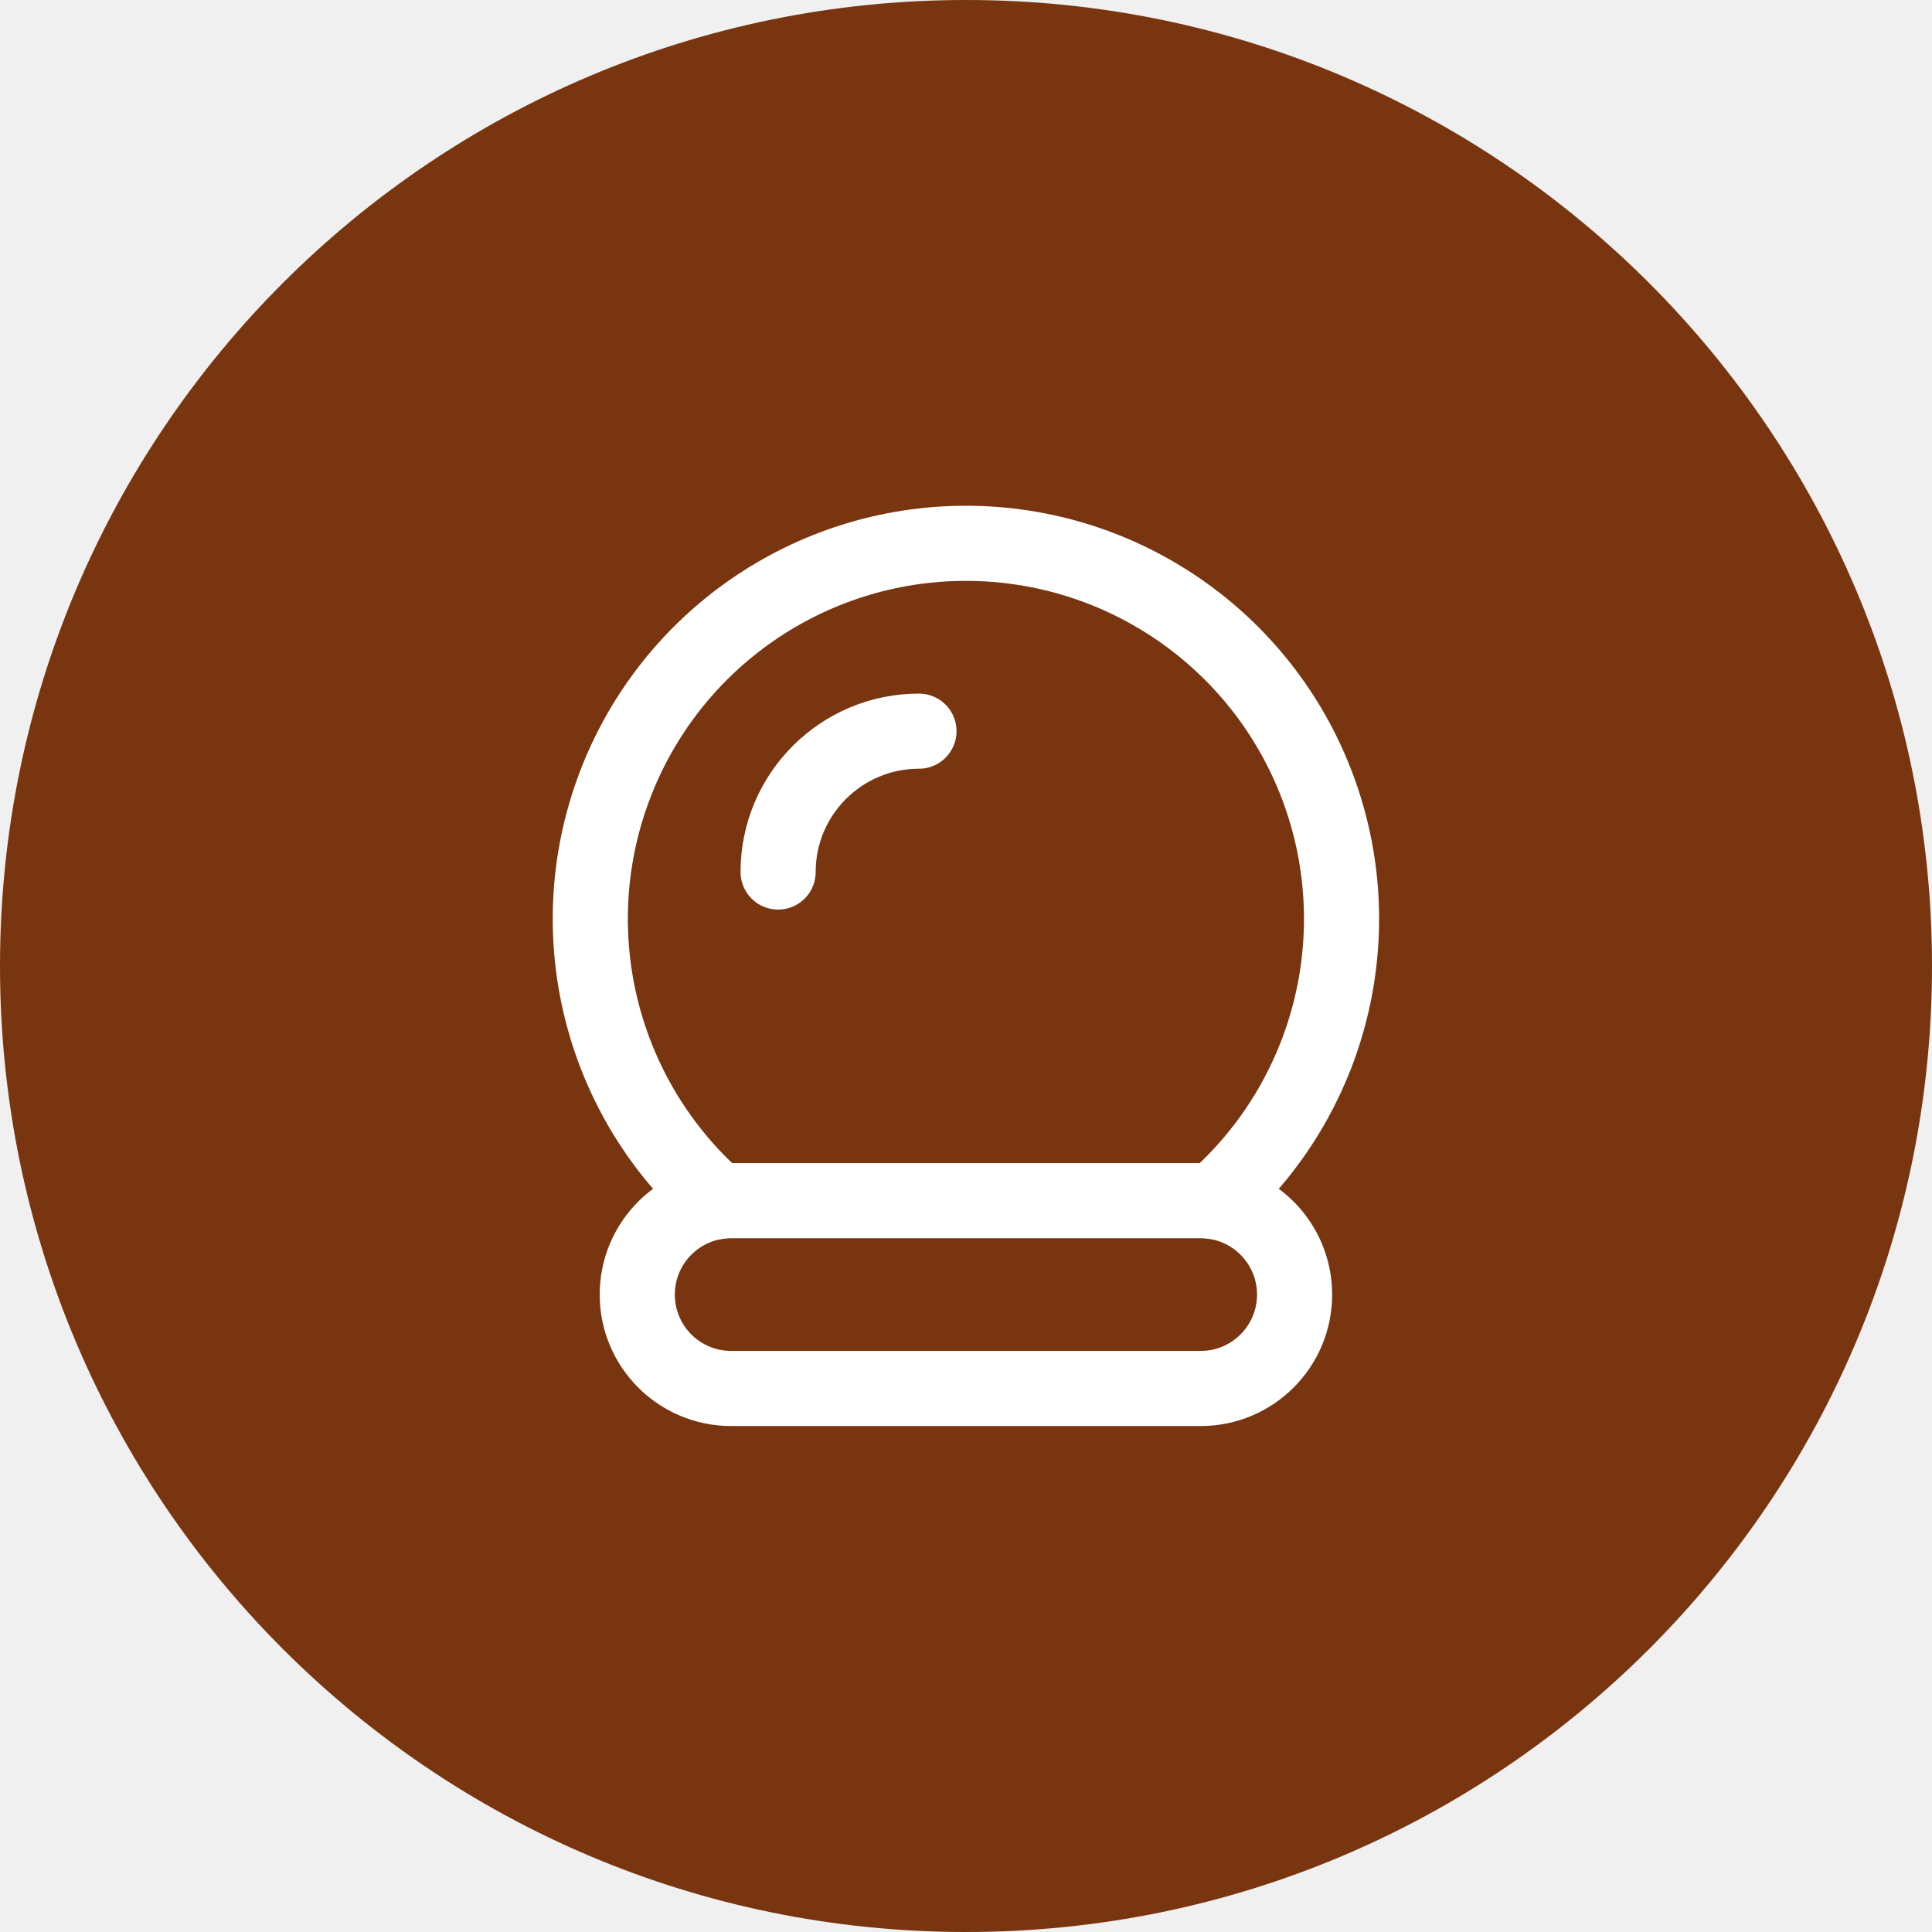
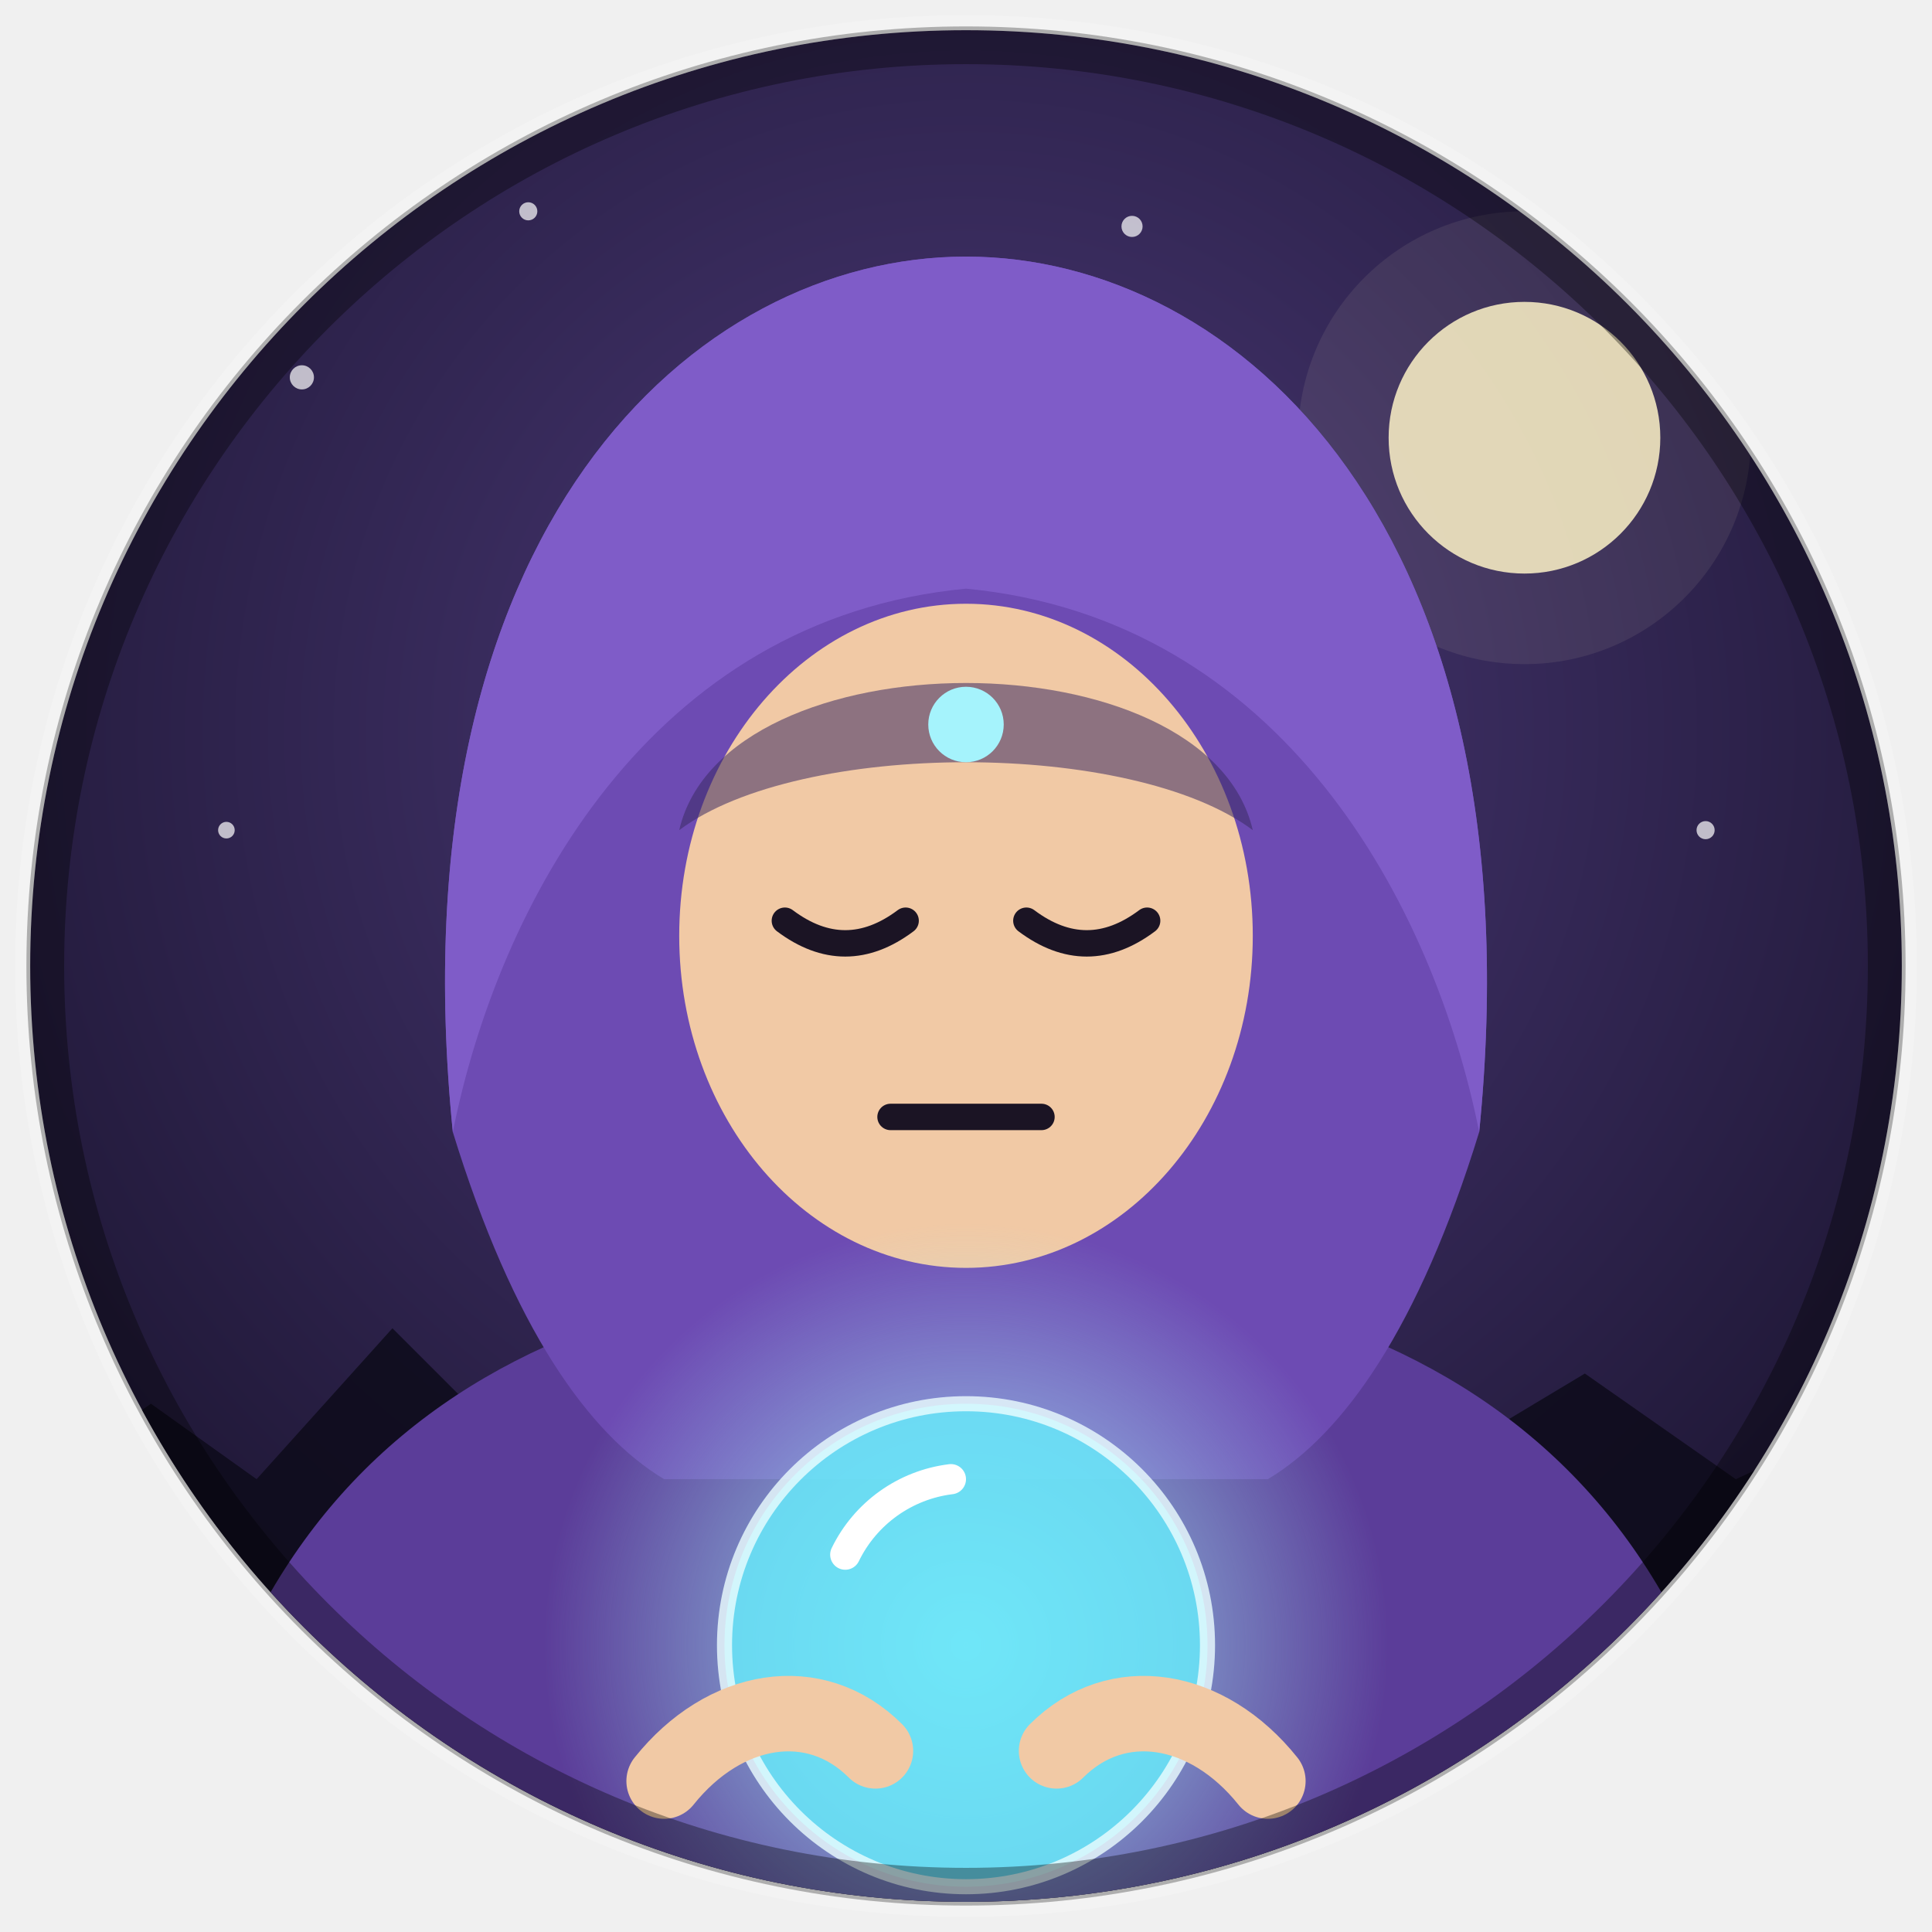
- <svg xmlns="http://www.w3.org/2000/svg" viewBox="0 0 96 96" role="img" aria-label="Vidente">
-   <circle cx="48" cy="48" r="48" fill="#78350f" />
-   <g transform="translate(20 20) scale(2.333)" fill="none" stroke="#fff" stroke-width="1.6" stroke-linecap="round" stroke-linejoin="round">
-     <path d="M6.73 17.018a8 8 0 1 1 10.54 0" />
-     <path d="M5 19a2 2 0 0 0 2 2h10a2 2 0 1 0 0 -4h-10a2 2 0 0 0 -2 2" />
-     <path d="M11 7a3 3 0 0 0 -3 3" />
+ <svg xmlns="http://www.w3.org/2000/svg" viewBox="0 0 256 256" role="img" aria-label="Vidente">
+   <defs>
+     <clipPath id="c">
+       <circle cx="128" cy="128" r="124" />
+     </clipPath>
+     <radialGradient id="bg" cx="50%" cy="38%" r="70%">
+       <stop offset="0" stop-color="#4c3a7a" />
+       <stop offset="1" stop-color="#151027" />
+     </radialGradient>
+     <radialGradient id="orb">
+       <stop offset="0" stop-color="#a5f3fc" stop-opacity=".9" />
+       <stop offset="1" stop-color="#a5f3fc" stop-opacity="0" />
+     </radialGradient>
+   </defs>
+   <g clip-path="url(#c)">
+     <rect width="256" height="256" fill="url(#bg)" />
+     <circle cx="202" cy="58" r="18" fill="#fdf3c7" opacity=".85" />
+     <circle cx="202" cy="58" r="30" fill="#fdf3c7" opacity=".08" />
+     <g fill="#fff" opacity=".7">
+       <circle cx="40" cy="50" r="1.6" />
+       <circle cx="70" cy="28" r="1.2" />
+       <circle cx="150" cy="30" r="1.4" />
+       <circle cx="226" cy="110" r="1.2" />
+       <circle cx="30" cy="110" r="1.1" />
+     </g>
+     <path d="M0 200 L20 186 L34 196 L52 176 L70 194 L90 182 L110 196 L130 184 L150 198 L172 178 L190 194 L210 182 L230 196 L256 184 V256 H0Z" fill="#0d0a1a" opacity=".85" />
+     <path d="M22 262 C26 196 66 168 128 168 C190 168 230 196 234 262Z" fill="#5b3d99" />
+     <path d="M60 150 C52 70 92 34 128 34 C164 34 204 70 196 150 C188 176 178 190 168 196 L88 196 C78 190 68 176 60 150Z" fill="#6d4bb3" />
+     <path d="M128 34 C164 34 204 70 196 150 C190 120 170 82 128 78 C86 82 66 120 60 150 C52 70 92 34 128 34Z" fill="#7f5cc8" />
+     <ellipse cx="128" cy="124" rx="38" ry="44" fill="#f1c9a5" />
+     <path d="M90 110 C96 84 160 84 166 110 C150 98 106 98 90 110Z" fill="#3b2a63" opacity=".55" />
+     <g transform="translate(0 4)">
+       <path d="M104 118 q8 6 16 0M136 118 q8 6 16 0" fill="none" stroke="#1b1424" stroke-width="3.5" stroke-linecap="round" />
+       <path d="M118 144 h20" stroke="#1b1424" stroke-width="3.5" stroke-linecap="round" />
+     </g>
+     <circle cx="128" cy="96" r="5" fill="#a5f3fc" />
+     <circle cx="128" cy="218" r="56" fill="url(#orb)" />
+     <circle cx="128" cy="218" r="32" fill="#67e8f9" opacity=".85" />
+     <circle cx="128" cy="218" r="32" fill="none" stroke="#ecfeff" stroke-width="2" opacity=".8" />
+     <path d="M112 206 a18 18 0 0 1 14 -10" stroke="#fff" stroke-width="4" stroke-linecap="round" fill="none" />
+     <path d="M88 236 C96 226 108 224 116 232M168 236 C160 226 148 224 140 232" stroke="#f1c9a5" stroke-width="10" stroke-linecap="round" fill="none" />
  </g>
+   <circle cx="128" cy="128" r="122" fill="none" stroke="#000" stroke-opacity=".35" stroke-width="5" />
+   <circle cx="128" cy="128" r="125" fill="none" stroke="#fff" stroke-opacity=".18" stroke-width="2" />
</svg>
